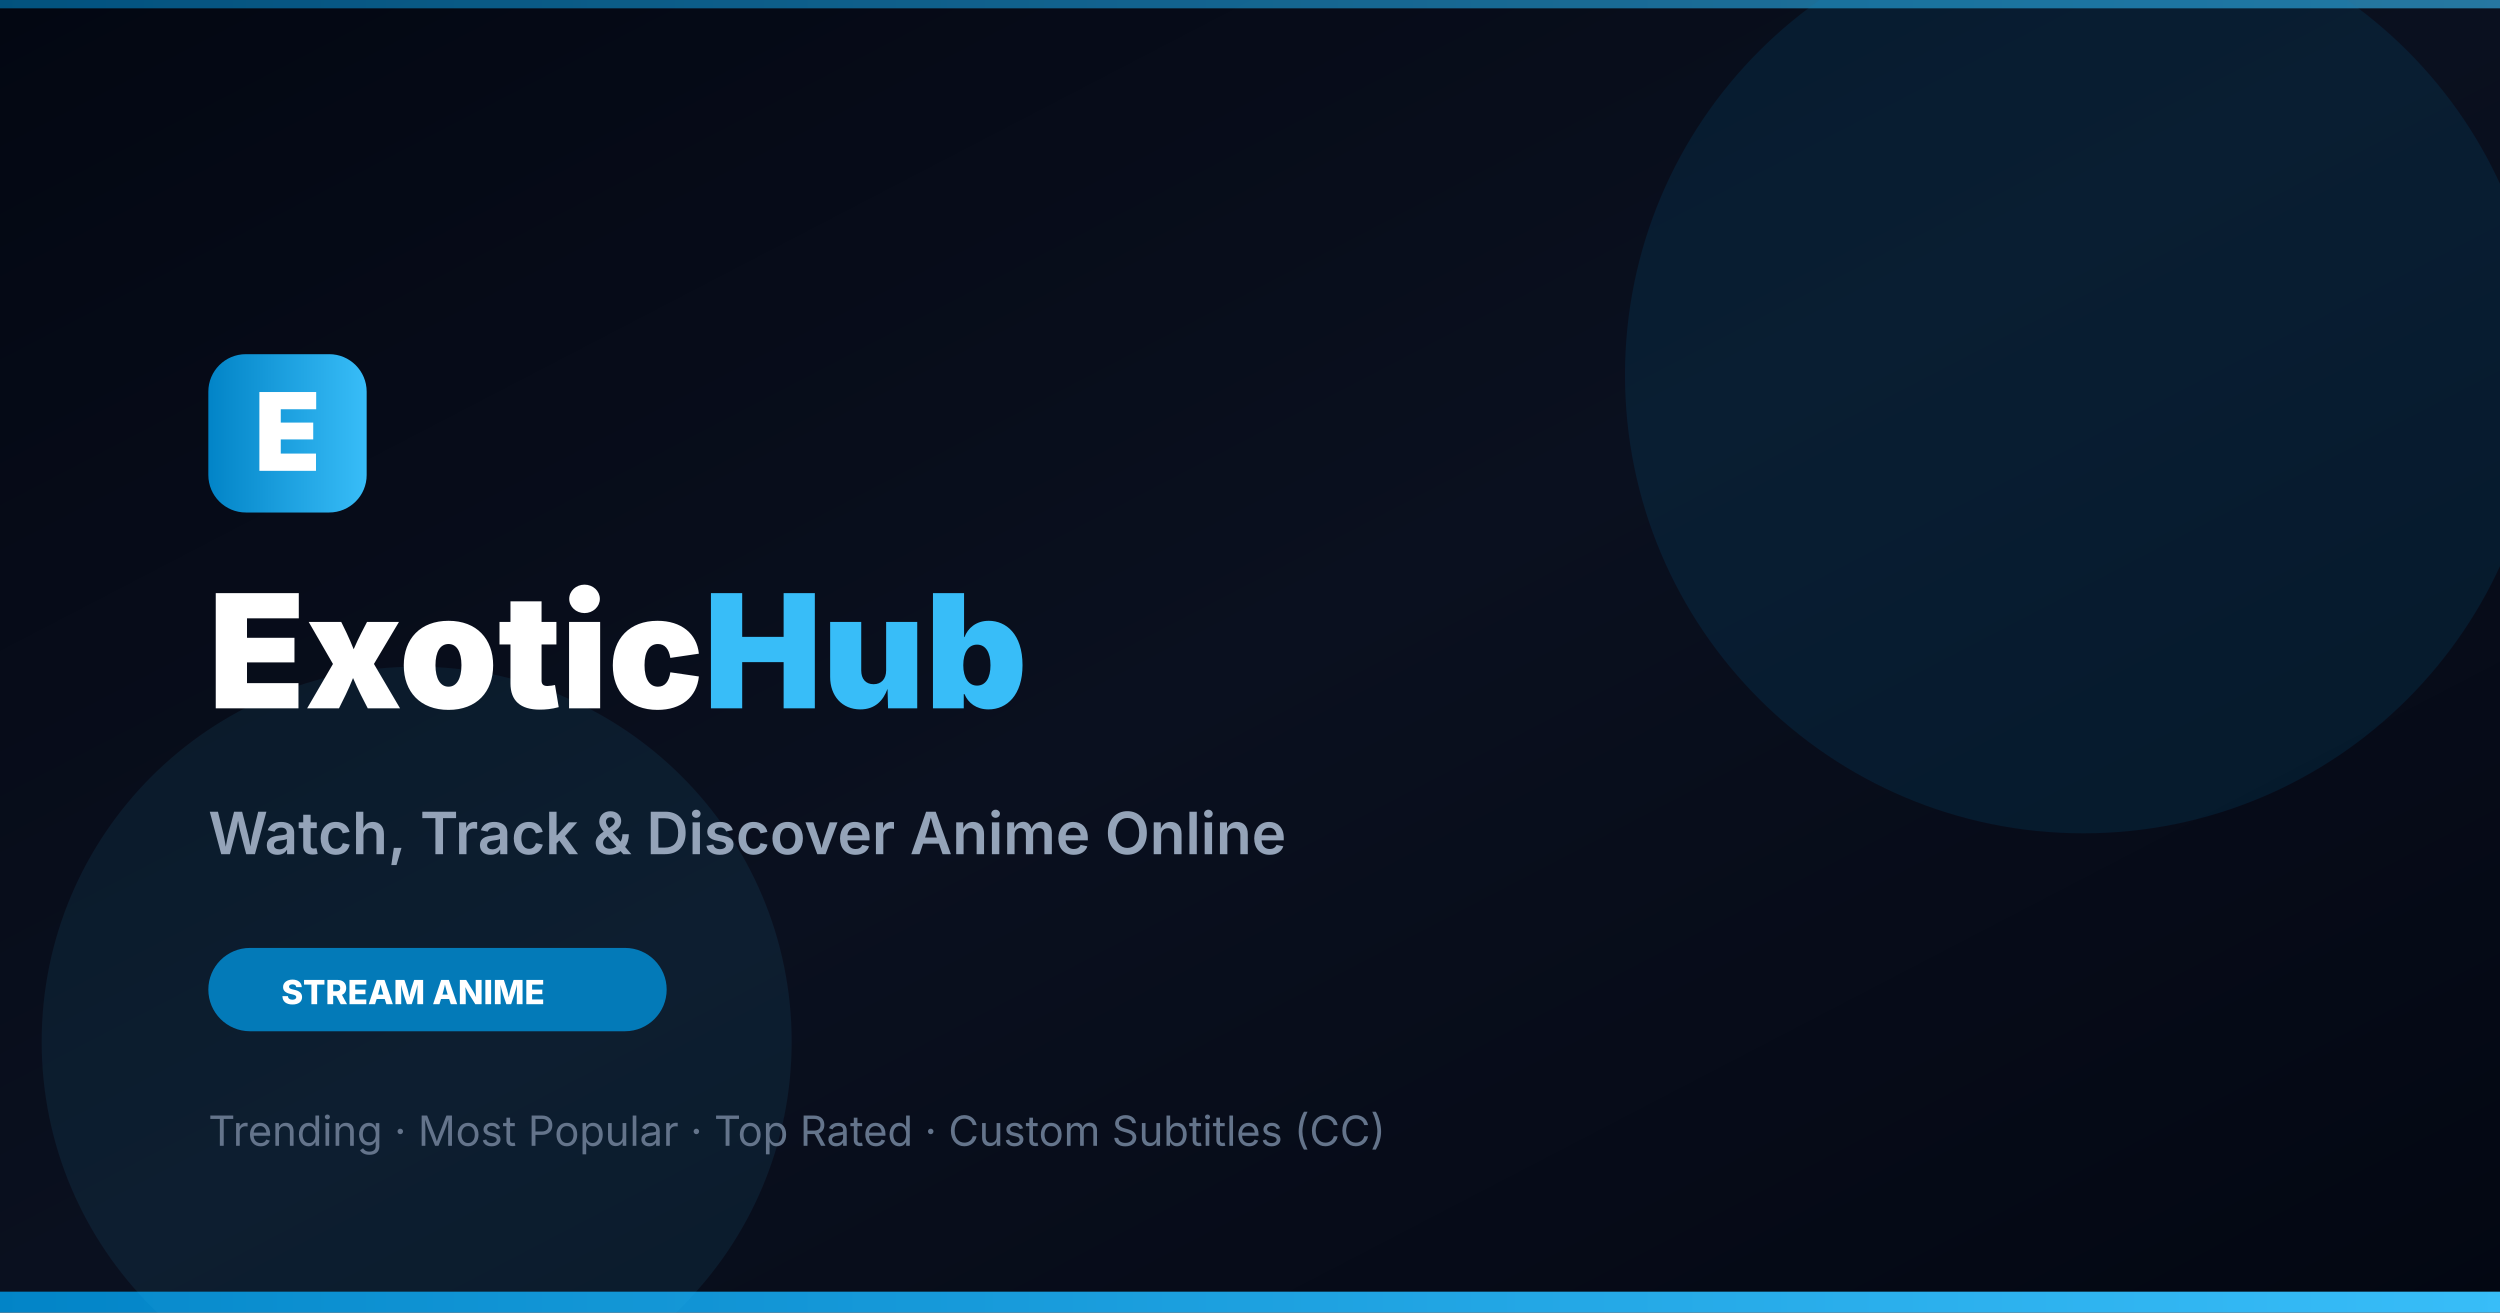
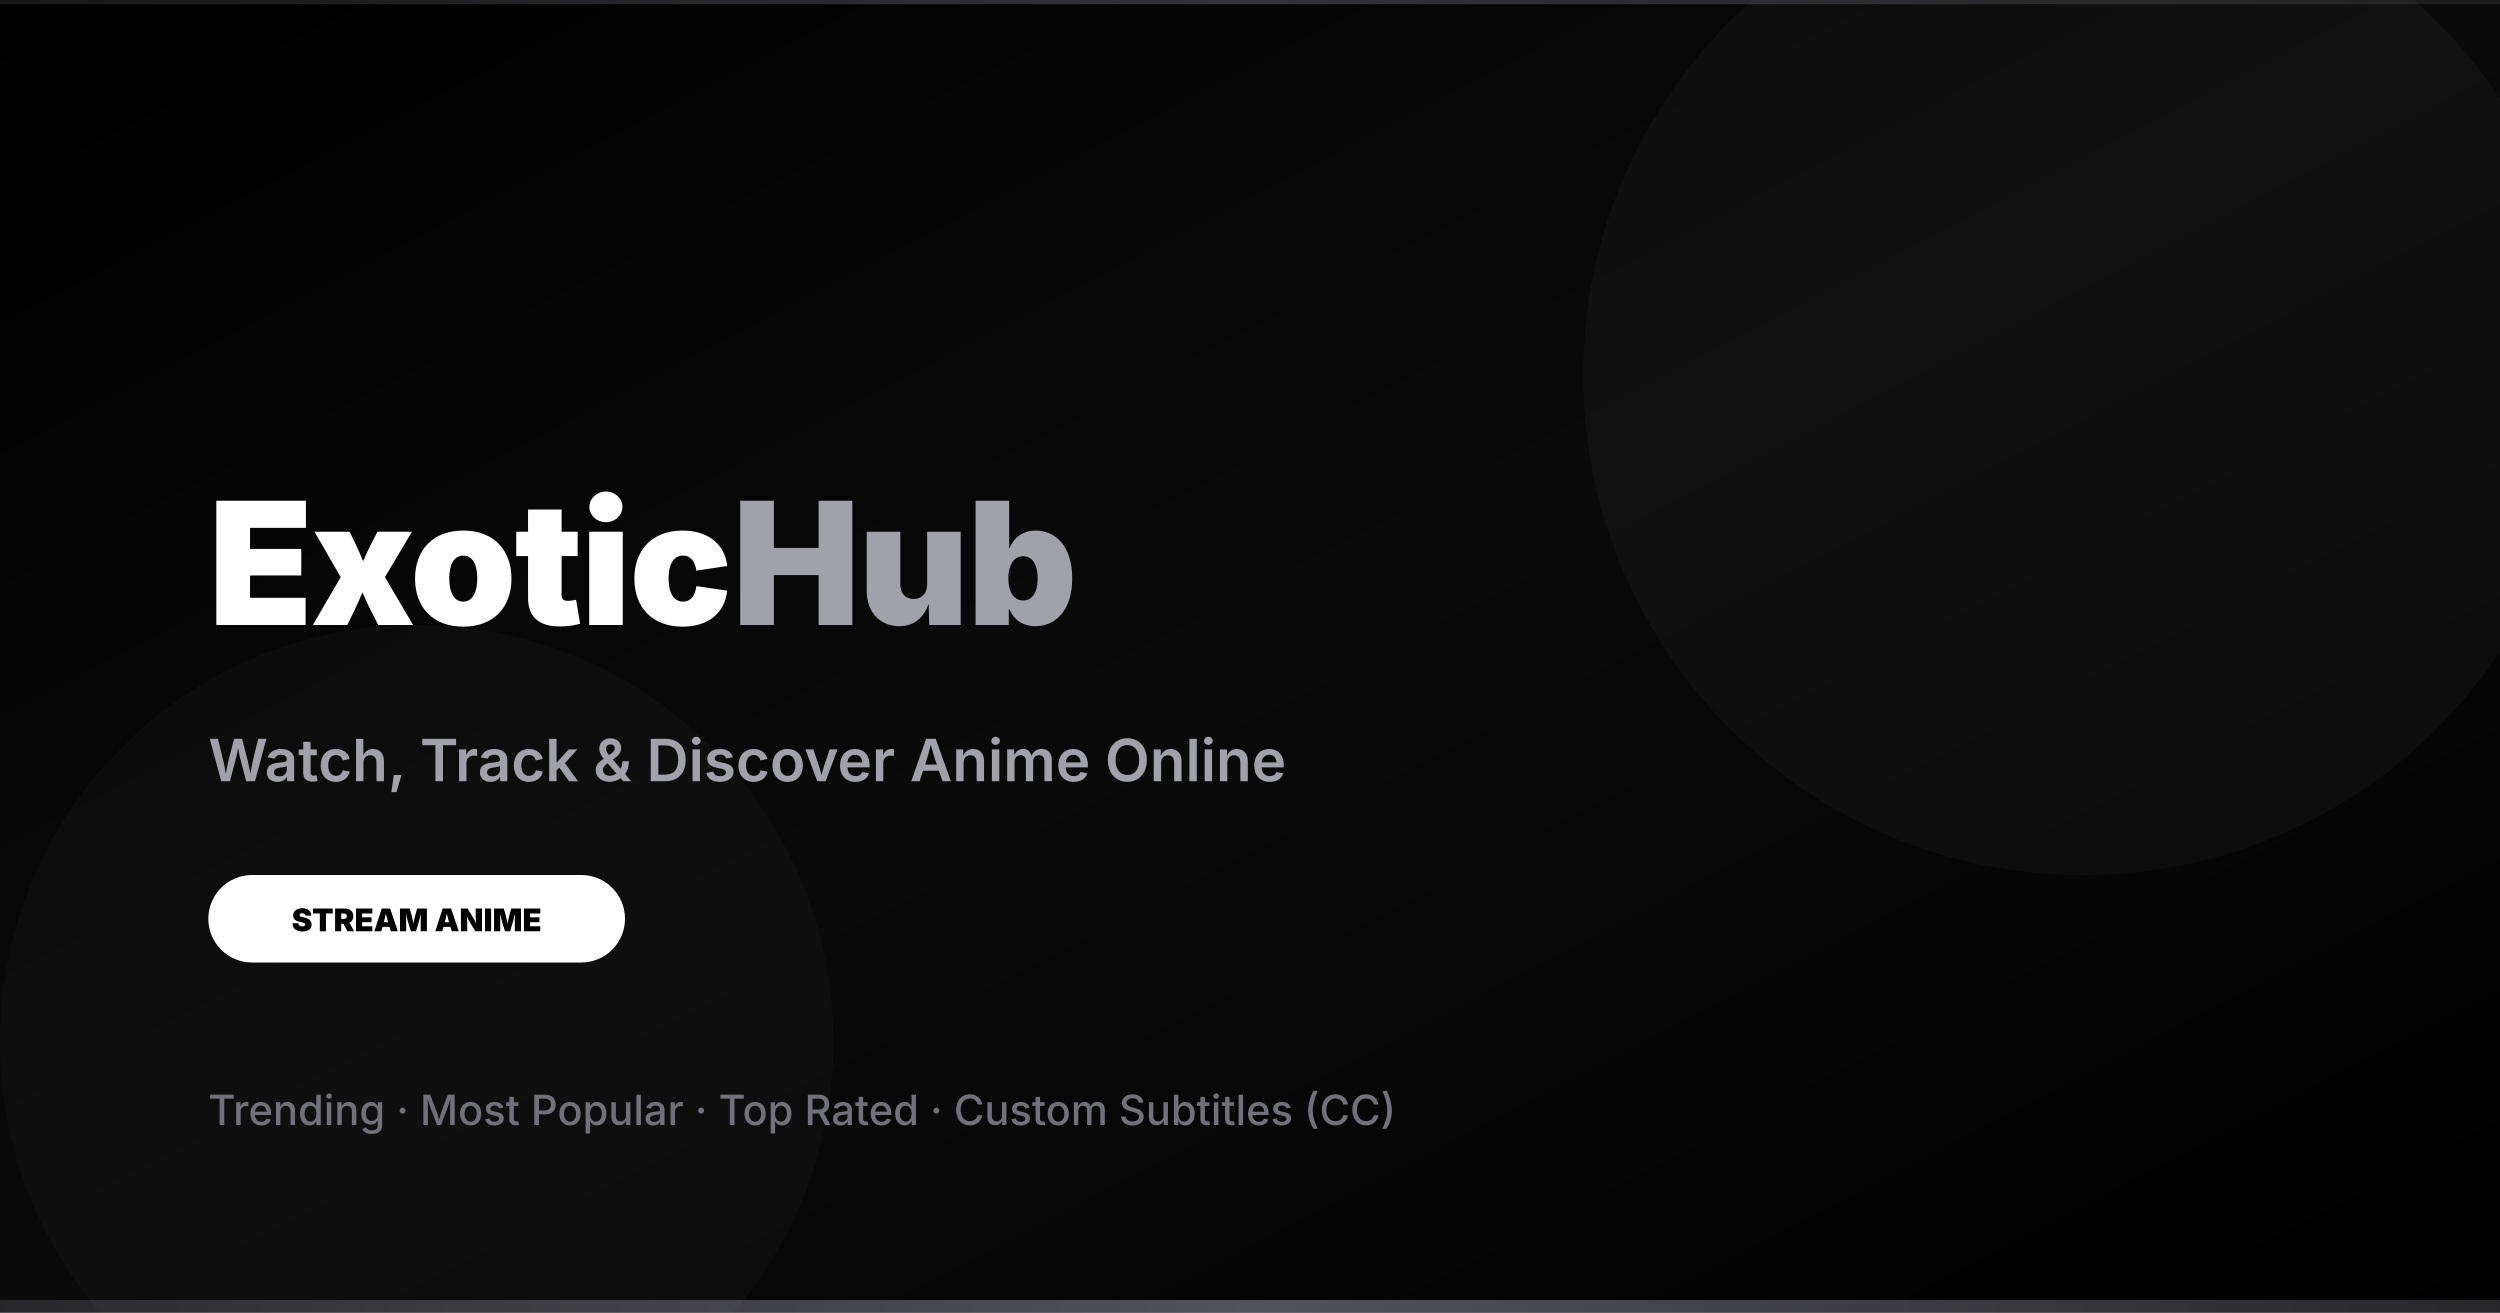
<svg xmlns="http://www.w3.org/2000/svg" width="1200" height="630" viewBox="0 0 1200 630">
  <defs>
    <linearGradient id="bg" x1="0%" y1="0%" x2="100%" y2="100%">
-       <stop offset="0%" style="stop-color:#030712" />
-       <stop offset="50%" style="stop-color:#0a101f" />
-       <stop offset="100%" style="stop-color:#030712" />
+       <stop offset="0%" style="stop-color:#000000" />
+       <stop offset="50%" style="stop-color:#0a0a0a" />
+       <stop offset="100%" style="stop-color:#000000" />
    </linearGradient>
-     <linearGradient id="blueGlow" x1="0%" y1="0%" x2="100%" y2="0%">
-       <stop offset="0%" style="stop-color:#0284c7" />
-       <stop offset="100%" style="stop-color:#38bdf8" />
+     <linearGradient id="lineGlow" x1="0%" y1="0%" x2="100%" y2="0%">
+       <stop offset="0%" style="stop-color:#27272a" />
+       <stop offset="50%" style="stop-color:#52525b" />
+       <stop offset="100%" style="stop-color:#27272a" />
    </linearGradient>
  </defs>
  <rect width="1200" height="630" fill="url(#bg)" />
-   <rect x="0" y="620" width="1200" height="10" fill="url(#blueGlow)" />
-   <rect x="0" y="0" width="1200" height="4" fill="url(#blueGlow)" opacity="0.6" />
-   <circle cx="1000" cy="180" r="220" fill="#0284c7" opacity="0.12" />
-   <circle cx="200" cy="500" r="180" fill="#38bdf8" opacity="0.08" />
-   <rect x="100" y="170" width="76" height="76" rx="18" fill="url(#blueGlow)" />
-   <text x="138" y="226" font-family="Inter, system-ui, sans-serif" font-size="52" font-weight="900" fill="#ffffff" text-anchor="middle">E</text>
-   <text x="100" y="340" font-family="Inter, system-ui, sans-serif" font-size="76" font-weight="900" fill="#ffffff">Exotic<tspan fill="#38bdf8">Hub</tspan>
+   <rect x="0" y="624" width="1200" height="6" fill="url(#lineGlow)" />
+   <rect x="0" y="0" width="1200" height="2" fill="url(#lineGlow)" opacity="0.6" />
+   <circle cx="1000" cy="180" r="240" fill="#ffffff" opacity="0.03" />
+   <circle cx="200" cy="500" r="200" fill="#ffffff" opacity="0.02" />
+   <text x="100" y="300" font-family="Inter, system-ui, sans-serif" font-size="82" font-weight="900" fill="#ffffff" letter-spacing="-1">Exotic<tspan fill="#a1a1aa">Hub</tspan>
  </text>
-   <text x="100" y="410" font-family="Inter, system-ui, sans-serif" font-size="28" font-weight="600" fill="#94a3b8">Watch, Track &amp; Discover Anime Online</text>
-   <rect x="100" y="455" width="220" height="40" rx="20" fill="#0284c7" opacity="0.9" />
-   <text x="135" y="482" font-family="Inter, system-ui, sans-serif" font-size="16" font-weight="800" fill="#ffffff">STREAM ANIME</text>
-   <text x="100" y="550" font-family="Inter, system-ui, sans-serif" font-size="20" fill="#64748b">Trending  ·  Most Popular  ·  Top Rated  ·  Custom Subtitles (CC)</text>
+   <text x="100" y="375" font-family="Inter, system-ui, sans-serif" font-size="28" font-weight="600" fill="#a1a1aa">Watch, Track &amp; Discover Anime Online</text>
+   <rect x="100" y="420" width="200" height="42" rx="21" fill="#ffffff" />
+   <text x="140" y="447" font-family="Inter, system-ui, sans-serif" font-size="15" font-weight="900" fill="#000000">STREAM ANIME</text>
+   <text x="100" y="540" font-family="Inter, system-ui, sans-serif" font-size="20" font-weight="500" fill="#71717a">Trending  ·  Most Popular  ·  Top Rated  ·  Custom Subtitles (CC)</text>
</svg>
